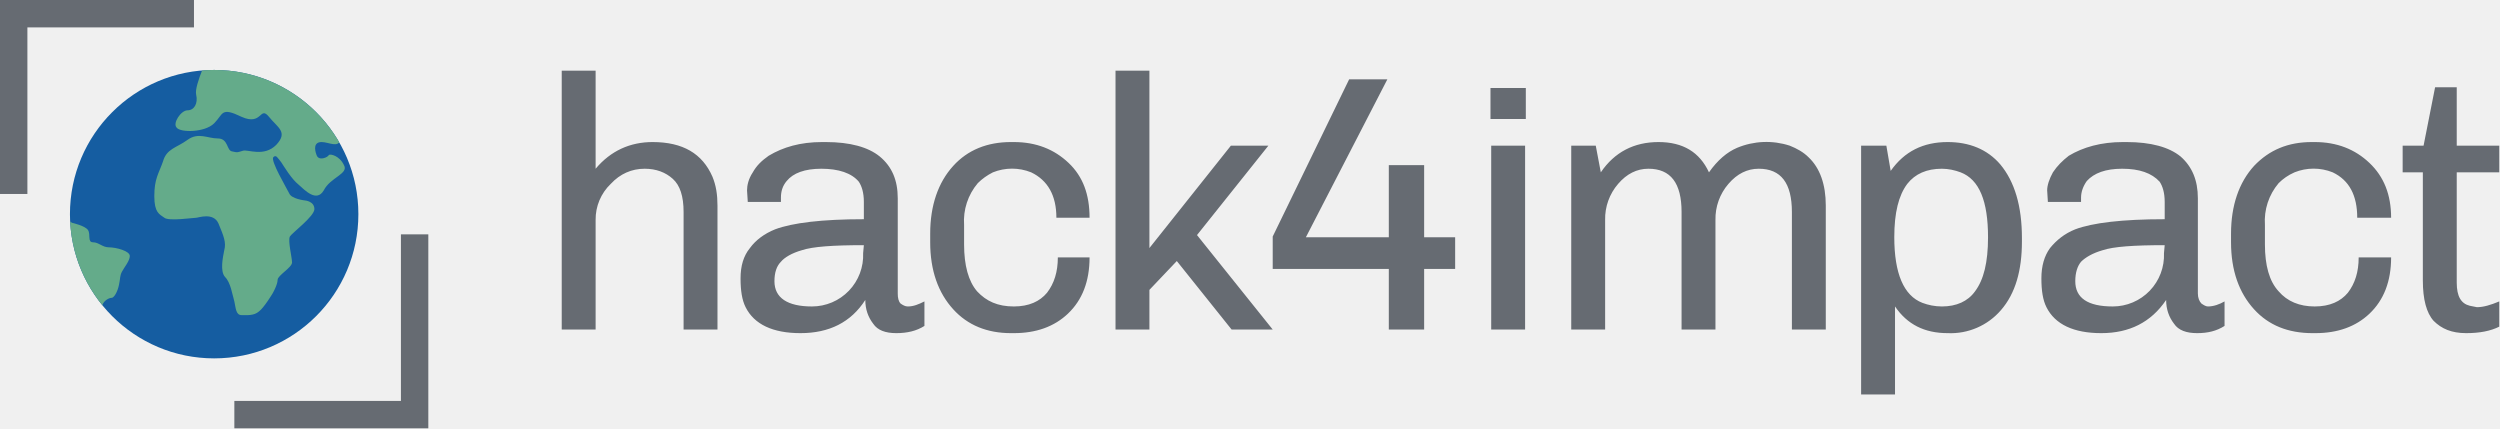
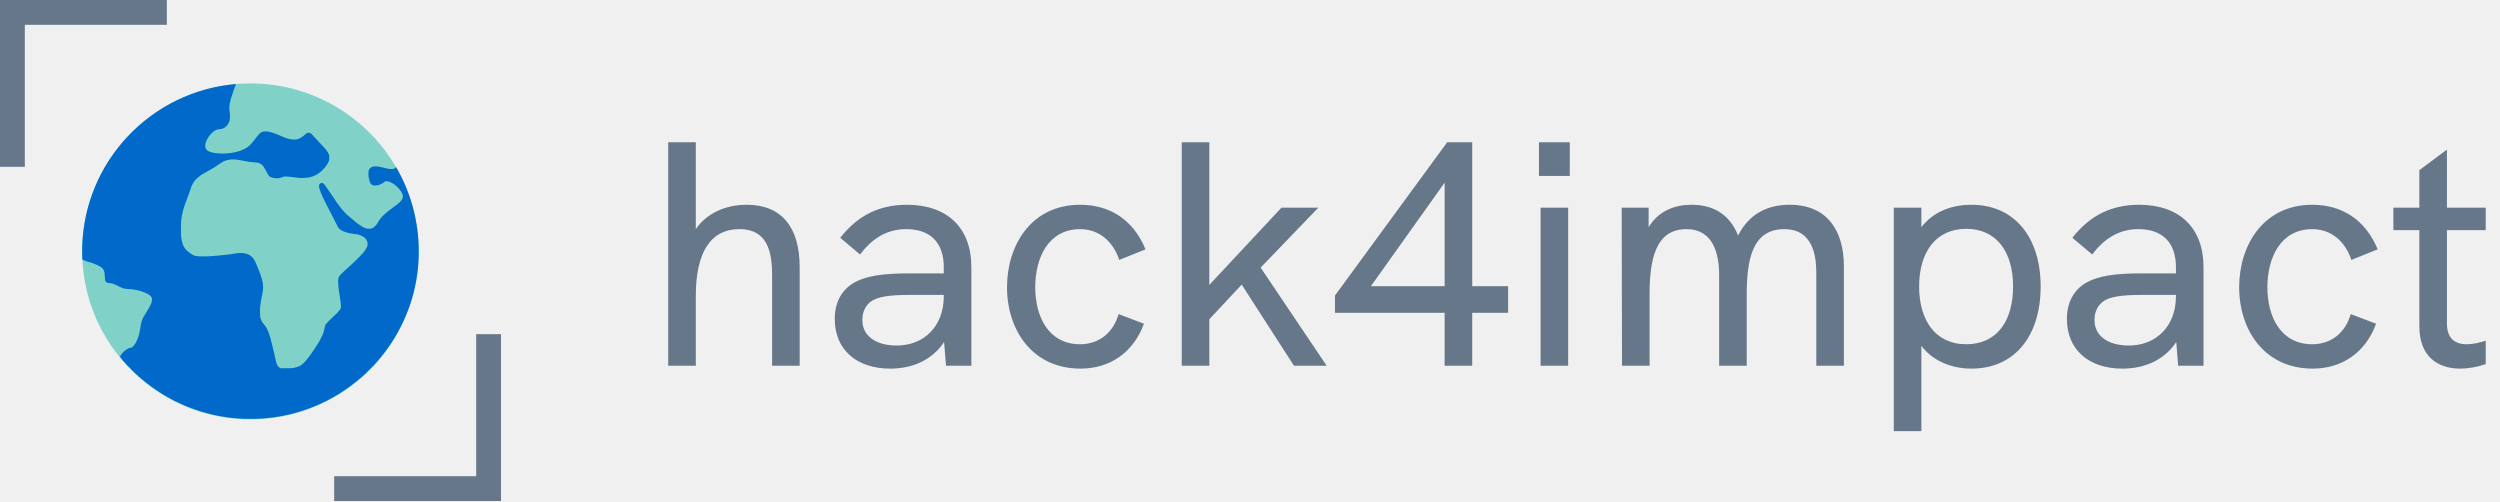
- <svg xmlns="http://www.w3.org/2000/svg" xmlns:xlink="http://www.w3.org/1999/xlink" viewBox="0 0 3467 594">
-   <defs />
-   <defs>
-     <path id="a" d="M200 400a200 200 0 100-400 200 200 0 000 400z" />
-   </defs>
-   <g fill="none" fill-rule="evenodd">
-     <path stroke="#666B72" stroke-width="38" d="M19 269V19h250M575 325v250H325" />
-     <path fill="#666B72" d="M2068 457V202h47v255h-47zm-1-335h49v43h-49v-43zM1765 328l106-218h53l-113 219h115V229h49v100h43v44h-43v84h-49v-84h-161v-45z" />
-     <path fill="#155DA1" d="M297 497a200 200 0 100-400 200 200 0 000 400z" />
-     <g transform="translate(97 97)">
-       <mask id="b" fill="#fff">
-         <use xlink:href="#a" />
-       </mask>
-       <use xlink:href="#a" />
-       <path fill="#64AB8A" d="M240 112c-7 2-7 3-15 1-8-1-5-18-20-18-14 0-27-9-42 2s-29 12-34 30c-6 17-12 24-12 48 0 23 7 25 14 30 6 5 40 0 44 0 3 0 24-8 31 8 7 17 11 26 8 37-2 10-6 29 1 37 8 8 10 24 13 34 2 9 2 19 10 19s17 1 24-5c7-5 19-25 19-25s7-12 7-19c0-6 20-17 20-24s-6-30-3-36c3-5 34-28 34-38 0-11-13-12-13-12s-19-2-22-10c-4-8-26-45-22-50 4-4 6 1 11 7 4 6 14 23 24 31 9 8 25 25 35 8 9-18 35-23 28-35-6-13-19-16-21-14-1 3-14 9-17 0-3-8-4-18 7-18 10 0 24 9 26-4s35 11 35 11 15 21 23 21 29-13 29-13l-5-81-131-47-131-13s-23 47-20 60-3 22-12 22-21 18-15 24c5 7 39 7 52-6s9-23 38-9c29 13 25-16 38 0 12 15 27 21 10 39-17 17-39 6-46 8zM3 212s18 4 22 10-1 17 7 17 13 7 22 7c10 0 29 5 29 12s-8 16-11 22-2 9-4 18c-2 10-7 18-10 18-4 0-11 4-13 10-2 5-2 10-11 17s-7 17-16 17-14 14-14 14l-34-121s-3-53 7-53c9 0 13 4 13 4l13 8z" mask="url(#b)" />
-     </g>
-     <path fill="#666B72" d="M826 234c21-25 48-37 79-37 42 0 69 16 83 48 5 12 7 25 7 40v172h-47V294c0-22-5-37-15-46s-23-14-39-14c-18 0-34 7-47 21a68 68 0 00-21 50v152h-47V98h47v136zm372 106c-43 0-71 2-86 7-14 4-24 10-29 16-6 6-9 15-9 27 0 23 18 35 52 35a71 71 0 0071-74l1-11zm2 76c-20 31-50 46-90 46-38 0-64-12-76-36-5-10-7-23-7-40s4-31 13-42c8-11 20-20 35-26 24-9 65-14 123-14v-24c0-13-3-22-7-28-10-12-28-18-52-18-23 0-39 6-48 17-6 7-8 15-8 23v6h-46l-1-16c0-7 2-16 8-25 5-9 12-16 22-23 20-12 44-19 74-19h5c34 0 59 7 75 20 17 14 25 33 25 58v132c0 6 1 11 4 14 3 2 6 4 10 4 8 0 15-3 23-7v34c-11 7-24 10-39 10s-26-4-32-13c-7-9-11-20-11-33zm311-59c0 33-10 59-30 78-19 18-44 27-75 27h-4c-33 0-60-11-80-33-21-23-32-54-32-93v-12c0-39 11-71 32-94 20-22 47-33 80-33h4c31 0 56 10 76 29s29 44 29 76h-46c0-31-12-52-35-63a71 71 0 00-53 0c-8 4-15 9-21 15a81 81 0 00-19 58v27c0 29 6 51 18 65 13 14 29 21 51 21 21 0 36-7 46-19 10-13 15-29 15-49h44zm197 100l-76-95-38 40v55h-47V98h47v246l113-142h52l-99 124 105 131h-57zM2332 294c0-40-15-60-46-60-16 0-30 7-42 21a74 74 0 00-18 50v152h-47V202h34l7 37c19-28 46-42 80-42s57 14 70 42c12-17 25-28 39-34a105 105 0 0173-3c10 4 19 9 26 16 16 15 24 38 24 67v172h-47V294c0-40-15-60-46-60-16 0-30 7-42 21a74 74 0 00-18 50v152h-47V294zm296 131v122h-47V202h35l6 35c19-27 45-40 79-40 30 0 55 10 73 31 20 24 30 58 30 102v5c0 40-9 72-29 95a92 92 0 01-74 32c-32 0-56-12-73-37zm129-96c0-50-12-80-38-90-8-3-17-5-26-5-21 0-37 7-48 21-12 16-18 40-18 74 0 50 13 81 39 91 8 3 17 5 27 5 20 0 36-7 46-21 12-16 18-40 18-75zm245 11c-43 0-71 2-86 7-14 4-24 10-30 16-5 6-8 15-8 27 0 23 17 35 52 35a71 71 0 0071-74l1-11zm2 76c-21 31-51 46-90 46-38 0-64-12-76-36-5-10-7-23-7-40s4-31 12-42c9-11 20-20 35-26 24-9 65-14 124-14v-24c0-13-3-22-7-28-11-12-28-18-52-18-23 0-39 6-49 17-5 7-8 15-8 23v6h-46l-1-16c0-7 3-16 8-25 6-9 13-16 22-23 20-12 45-19 75-19h5c34 0 59 7 75 20 16 14 24 33 24 58v132c0 6 2 11 5 14 3 2 6 4 9 4 8 0 16-3 23-7v34c-11 7-23 10-38 10s-26-4-32-13c-7-9-11-20-11-33zm312-59c0 33-10 59-30 78-19 18-44 27-75 27h-4c-34 0-61-11-81-33-21-23-32-54-32-93v-12c0-39 11-71 32-94 21-22 47-33 80-33h4c31 0 56 10 76 29s30 44 30 76h-47c0-31-11-52-34-63a71 71 0 00-53 0c-9 4-16 9-22 15a81 81 0 00-19 58v27c0 29 6 51 19 65 12 14 29 21 50 21s36-7 46-19c10-13 15-29 15-49h45zm119 69c9 0 19-3 31-8v35c-12 6-27 9-46 9-20 0-34-6-45-17-10-11-15-30-15-56V239h-28v-37h29l16-81h30v81h59v37h-59v153c0 19 6 29 18 32l10 2z" />
-   </g>
+ <svg xmlns="http://www.w3.org/2000/svg" width="499" height="100" viewBox="0 0 499 100" fill="none">
+   <path d="M0 16.648V33.296H2.475H4.95V19.123V4.95H19.123H33.296V2.475V1.90735e-05H16.648H0V16.648Z" fill="#657788" />
+   <path d="M100 83.352V66.704H97.525H95.05V80.877V95.05H80.877H66.704V97.525V100H83.352H100V83.352Z" fill="#657788" />
+   <path d="M83.58 50.181C83.58 68.7 68.541 83.713 49.989 83.713C31.437 83.713 16.398 68.7 16.398 50.181C16.398 31.663 31.437 16.65 49.989 16.65C68.541 16.65 83.58 31.663 83.58 50.181Z" fill="#80D2C8" />
+   <path fill-rule="evenodd" clip-rule="evenodd" d="M47.108 16.772C30.182 18.207 16.834 32.171 16.408 49.336C16.407 49.538 16.407 49.765 16.407 50.016C16.408 50.501 16.409 50.866 16.411 51.139C16.418 51.38 16.427 51.622 16.439 51.862C16.443 51.868 16.446 51.868 16.45 51.862C16.472 51.834 16.503 51.809 16.519 51.809C16.535 51.809 16.641 51.872 16.756 51.947C16.872 52.021 17.021 52.093 17.084 52.105C17.252 52.134 17.994 52.352 18.325 52.464C19.688 52.938 20.44 53.388 20.68 53.877C20.82 54.167 20.867 54.389 20.898 54.941C20.951 55.827 20.973 55.967 21.104 56.179C21.244 56.404 21.391 56.463 21.943 56.519C22.439 56.569 22.72 56.666 23.559 57.084C24.538 57.57 24.788 57.648 25.468 57.686C26.522 57.745 27.124 57.839 27.945 58.066C29.158 58.406 29.978 58.871 30.287 59.389C30.321 59.445 30.331 59.557 30.331 59.794C30.328 60.075 30.312 60.162 30.228 60.412C30.034 60.98 29.75 61.504 29.008 62.667C28.35 63.693 28.256 63.965 27.994 65.534C27.82 66.588 27.67 67.152 27.392 67.811C27.012 68.709 26.46 69.401 26.123 69.401C25.627 69.401 24.648 70.084 24.214 70.733C23.999 71.054 23.946 71.179 23.989 71.263C24.011 71.304 24.039 71.335 24.055 71.335C24.067 71.335 24.08 71.351 24.08 71.366C24.08 71.385 24.111 71.435 24.152 71.475C24.189 71.516 24.258 71.594 24.304 71.653C24.351 71.709 24.42 71.79 24.454 71.831C24.488 71.875 24.51 71.928 24.501 71.95C24.495 71.975 24.501 71.984 24.517 71.975C24.557 71.95 24.863 72.274 24.844 72.324C24.838 72.349 24.85 72.355 24.881 72.343C24.922 72.327 24.928 72.336 24.913 72.377C24.9 72.408 24.903 72.424 24.922 72.411C24.941 72.399 24.975 72.414 25.003 72.439C25.028 72.467 25.044 72.489 25.034 72.489C25.025 72.489 25.106 72.583 25.218 72.698C25.331 72.817 25.415 72.929 25.405 72.951C25.396 72.976 25.405 72.982 25.424 72.97C25.443 72.957 25.593 73.091 25.767 73.272C25.939 73.45 26.092 73.609 26.107 73.628C26.151 73.668 26.354 73.871 26.382 73.899L26.382 73.899C26.388 73.906 26.434 73.949 26.501 74.014C26.563 74.074 26.643 74.151 26.728 74.233C26.909 74.407 27.043 74.557 27.031 74.576C27.018 74.595 27.024 74.604 27.049 74.595C27.071 74.585 27.183 74.669 27.302 74.782C27.417 74.894 27.511 74.975 27.511 74.966C27.511 74.957 27.533 74.972 27.561 74.997C27.586 75.025 27.601 75.059 27.589 75.078C27.576 75.097 27.592 75.1 27.623 75.088C27.664 75.072 27.673 75.078 27.657 75.119C27.645 75.15 27.651 75.162 27.676 75.156C27.726 75.137 28.05 75.443 28.026 75.484C28.016 75.499 28.026 75.505 28.05 75.499C28.072 75.49 28.125 75.512 28.169 75.546C28.21 75.58 28.291 75.649 28.347 75.696C28.406 75.743 28.484 75.811 28.525 75.849C28.565 75.889 28.609 75.92 28.618 75.92C28.628 75.92 28.668 75.948 28.706 75.986C28.743 76.023 28.824 76.089 28.883 76.132C28.943 76.179 29.042 76.263 29.102 76.316C29.161 76.373 29.22 76.419 29.236 76.419C29.248 76.419 29.301 76.463 29.358 76.513C29.41 76.566 29.467 76.606 29.479 76.606C29.492 76.606 29.538 76.641 29.582 76.684C29.626 76.728 29.676 76.762 29.694 76.762C29.71 76.762 29.726 76.772 29.726 76.784C29.726 76.8 29.779 76.844 29.841 76.887C29.903 76.931 29.988 76.996 30.025 77.034C30.066 77.074 30.112 77.106 30.131 77.106C30.147 77.106 30.162 77.121 30.162 77.14C30.162 77.156 30.175 77.165 30.19 77.156C30.203 77.146 30.24 77.165 30.271 77.199C30.303 77.233 30.346 77.261 30.371 77.261C30.396 77.261 30.405 77.274 30.396 77.293C30.387 77.311 30.399 77.324 30.424 77.324C30.452 77.324 30.474 77.336 30.474 77.355C30.474 77.371 30.496 77.386 30.521 77.386C30.546 77.386 30.599 77.421 30.642 77.464C30.686 77.508 30.736 77.542 30.755 77.542C30.77 77.542 30.786 77.555 30.786 77.573C30.786 77.589 30.808 77.605 30.833 77.605C30.858 77.605 30.88 77.614 30.88 77.626C30.88 77.642 30.951 77.692 31.036 77.745C31.123 77.795 31.192 77.848 31.192 77.86C31.192 77.873 31.213 77.885 31.238 77.885C31.263 77.885 31.285 77.898 31.285 77.91C31.285 77.926 31.341 77.963 31.41 77.998C31.479 78.029 31.535 78.066 31.535 78.079C31.535 78.094 31.55 78.104 31.566 78.104C31.584 78.104 31.625 78.129 31.659 78.157C31.691 78.188 31.772 78.241 31.837 78.275C31.903 78.309 31.977 78.359 32.002 78.384C32.027 78.409 32.108 78.459 32.18 78.494C32.255 78.528 32.314 78.565 32.314 78.578C32.314 78.593 32.336 78.603 32.361 78.603C32.386 78.603 32.408 78.615 32.408 78.634C32.408 78.65 32.43 78.665 32.458 78.665C32.483 78.665 32.495 78.678 32.486 78.696C32.477 78.712 32.489 78.728 32.517 78.728C32.542 78.728 32.62 78.762 32.689 78.805C32.757 78.849 32.826 78.883 32.845 78.883C32.86 78.883 32.876 78.896 32.876 78.915C32.876 78.93 32.898 78.946 32.923 78.946C32.948 78.946 32.969 78.955 32.969 78.968C32.969 78.983 33.032 79.021 33.11 79.055C33.188 79.089 33.25 79.127 33.25 79.139C33.25 79.155 33.272 79.164 33.297 79.164C33.322 79.164 33.344 79.177 33.344 79.195C33.344 79.211 33.366 79.227 33.391 79.227C33.416 79.227 33.437 79.239 33.437 79.258C33.437 79.273 33.459 79.289 33.487 79.289C33.543 79.289 33.727 79.386 33.743 79.42C33.749 79.436 33.774 79.445 33.799 79.445C33.824 79.445 33.843 79.454 33.843 79.47C33.843 79.495 34.071 79.601 34.123 79.601C34.142 79.601 34.155 79.613 34.155 79.632C34.155 79.648 34.176 79.663 34.202 79.663C34.226 79.663 34.248 79.676 34.248 79.694C34.248 79.71 34.276 79.726 34.311 79.726C34.345 79.726 34.373 79.738 34.373 79.757C34.373 79.772 34.395 79.788 34.42 79.788C34.445 79.788 34.467 79.8 34.467 79.819C34.467 79.835 34.489 79.85 34.513 79.85C34.566 79.85 34.882 80.01 34.897 80.044C34.903 80.059 34.934 80.069 34.969 80.069C35 80.069 35.028 80.084 35.028 80.103C35.028 80.119 35.041 80.128 35.053 80.119C35.069 80.109 35.125 80.131 35.178 80.165C35.234 80.197 35.299 80.225 35.324 80.225C35.349 80.225 35.371 80.237 35.371 80.256C35.371 80.272 35.402 80.287 35.44 80.287C35.477 80.287 35.496 80.296 35.487 80.309C35.465 80.328 35.624 80.399 35.77 80.434C35.808 80.443 35.839 80.462 35.839 80.477C35.839 80.493 35.867 80.505 35.901 80.505C35.936 80.505 35.964 80.518 35.964 80.537C35.964 80.552 35.992 80.568 36.026 80.568C36.06 80.568 36.089 80.58 36.089 80.599C36.089 80.615 36.11 80.63 36.135 80.63C36.16 80.63 36.254 80.665 36.344 80.708C36.432 80.752 36.525 80.786 36.547 80.786C36.572 80.786 36.581 80.799 36.572 80.817C36.56 80.836 36.588 80.849 36.631 80.849C36.675 80.849 36.712 80.861 36.712 80.88C36.712 80.895 36.734 80.911 36.762 80.911C36.809 80.911 36.968 80.973 37.093 81.039C37.124 81.054 37.171 81.067 37.196 81.067C37.221 81.067 37.243 81.079 37.243 81.098C37.243 81.114 37.28 81.129 37.324 81.129C37.367 81.129 37.395 81.142 37.383 81.16C37.374 81.179 37.395 81.192 37.436 81.192C37.477 81.192 37.548 81.213 37.598 81.238C37.645 81.263 37.714 81.285 37.745 81.285C37.779 81.285 37.804 81.298 37.804 81.316C37.804 81.332 37.842 81.348 37.885 81.348C37.929 81.348 37.957 81.36 37.944 81.379C37.932 81.397 37.96 81.41 38.004 81.41C38.047 81.41 38.085 81.422 38.085 81.438C38.085 81.454 38.141 81.472 38.21 81.485C38.281 81.494 38.366 81.519 38.397 81.535C38.414 81.544 38.437 81.555 38.459 81.566C38.482 81.577 38.504 81.588 38.522 81.597C38.556 81.613 38.612 81.628 38.646 81.628C38.684 81.628 38.702 81.641 38.693 81.659C38.681 81.678 38.715 81.691 38.768 81.691C38.821 81.691 38.865 81.703 38.865 81.719C38.865 81.734 38.927 81.756 39.005 81.766C39.08 81.778 39.152 81.8 39.161 81.819C39.173 81.834 39.214 81.847 39.258 81.847C39.298 81.847 39.333 81.859 39.333 81.878C39.333 81.893 39.376 81.909 39.426 81.909C39.479 81.909 39.52 81.921 39.52 81.94C39.52 81.956 39.563 81.971 39.613 81.971C39.666 81.971 39.707 81.984 39.707 81.999C39.707 82.015 39.779 82.037 39.863 82.049C39.95 82.062 40.019 82.084 40.019 82.099C40.019 82.115 40.062 82.127 40.112 82.127C40.165 82.127 40.206 82.14 40.206 82.159C40.206 82.174 40.256 82.19 40.318 82.19C40.384 82.19 40.421 82.202 40.409 82.221C40.396 82.24 40.43 82.252 40.493 82.252C40.549 82.255 40.652 82.274 40.721 82.299C40.789 82.324 40.877 82.346 40.917 82.346C40.955 82.346 40.986 82.358 40.986 82.377C40.986 82.392 41.036 82.408 41.095 82.408C41.154 82.408 41.204 82.421 41.204 82.439C41.204 82.455 41.254 82.471 41.316 82.471C41.376 82.471 41.419 82.483 41.41 82.499C41.401 82.514 41.482 82.536 41.594 82.549C41.706 82.558 41.803 82.583 41.812 82.598C41.825 82.614 41.878 82.626 41.937 82.626C41.996 82.626 42.052 82.639 42.062 82.658C42.071 82.673 42.13 82.689 42.19 82.689C42.249 82.689 42.296 82.701 42.296 82.72C42.296 82.736 42.352 82.751 42.42 82.751C42.489 82.751 42.545 82.764 42.545 82.779C42.545 82.795 42.657 82.817 42.795 82.829C42.932 82.842 43.044 82.864 43.044 82.879C43.044 82.895 43.107 82.907 43.185 82.907C43.263 82.907 43.325 82.92 43.325 82.938C43.325 82.954 43.387 82.97 43.465 82.97C43.543 82.97 43.606 82.982 43.606 83.001C43.606 83.016 43.678 83.032 43.765 83.032C43.849 83.032 43.914 83.044 43.905 83.06C43.896 83.076 44.033 83.097 44.214 83.11C44.395 83.122 44.551 83.144 44.56 83.16C44.57 83.175 44.644 83.188 44.732 83.188C44.816 83.188 44.885 83.2 44.885 83.219C44.885 83.238 44.972 83.25 45.087 83.25C45.203 83.25 45.29 83.263 45.29 83.281C45.29 83.3 45.377 83.313 45.493 83.313C45.605 83.313 45.696 83.325 45.696 83.341C45.696 83.356 45.914 83.378 46.179 83.391C46.444 83.403 46.672 83.425 46.681 83.441C46.691 83.456 46.837 83.469 47.009 83.469C47.193 83.469 47.318 83.481 47.318 83.5C47.318 83.519 47.486 83.531 47.764 83.531C48.06 83.531 48.191 83.54 48.16 83.562C48.129 83.581 48.771 83.593 50 83.593C51.229 83.593 51.871 83.581 51.84 83.562C51.809 83.54 51.94 83.531 52.24 83.531C52.514 83.531 52.682 83.519 52.682 83.5C52.682 83.481 52.807 83.469 52.991 83.469C53.163 83.469 53.309 83.456 53.319 83.441C53.328 83.425 53.556 83.403 53.821 83.391C54.086 83.378 54.304 83.356 54.304 83.341C54.304 83.325 54.395 83.313 54.507 83.313C54.623 83.313 54.71 83.3 54.71 83.281C54.71 83.263 54.797 83.25 54.913 83.25C55.028 83.25 55.115 83.238 55.115 83.219C55.115 83.2 55.184 83.188 55.268 83.188C55.356 83.188 55.43 83.175 55.44 83.16C55.449 83.144 55.605 83.122 55.786 83.11C55.967 83.097 56.104 83.076 56.095 83.06C56.086 83.044 56.151 83.032 56.235 83.032C56.322 83.032 56.394 83.016 56.394 83.001C56.394 82.982 56.457 82.97 56.535 82.97C56.613 82.97 56.675 82.954 56.675 82.938C56.675 82.92 56.737 82.907 56.815 82.907C56.893 82.907 56.956 82.895 56.956 82.879C56.956 82.864 57.068 82.842 57.205 82.829C57.343 82.817 57.455 82.795 57.455 82.779C57.455 82.764 57.52 82.751 57.598 82.751C57.682 82.751 57.732 82.739 57.72 82.72C57.707 82.701 57.745 82.689 57.81 82.689C57.87 82.689 57.929 82.673 57.938 82.658C57.948 82.639 58.004 82.626 58.063 82.626C58.122 82.626 58.175 82.614 58.188 82.598C58.197 82.583 58.294 82.558 58.406 82.549C58.518 82.536 58.599 82.514 58.59 82.499C58.581 82.483 58.624 82.471 58.684 82.471C58.746 82.471 58.796 82.455 58.796 82.439C58.796 82.421 58.846 82.408 58.905 82.408C58.964 82.408 59.014 82.392 59.014 82.377C59.014 82.358 59.045 82.346 59.086 82.346C59.123 82.346 59.211 82.324 59.279 82.299C59.348 82.274 59.451 82.255 59.507 82.252C59.57 82.252 59.604 82.24 59.591 82.221C59.579 82.202 59.616 82.19 59.682 82.19C59.744 82.19 59.794 82.174 59.794 82.159C59.794 82.14 59.838 82.127 59.888 82.127C59.941 82.127 59.981 82.115 59.981 82.099C59.981 82.078 60.1 82.046 60.268 82.021C60.278 82.018 60.299 82.009 60.312 81.996C60.324 81.981 60.368 81.971 60.409 81.971C60.449 81.971 60.48 81.956 60.48 81.94C60.48 81.921 60.524 81.909 60.574 81.909C60.627 81.909 60.667 81.893 60.667 81.878C60.667 81.859 60.702 81.847 60.742 81.847C60.786 81.847 60.827 81.834 60.839 81.819C60.848 81.8 60.92 81.778 60.995 81.766C61.073 81.756 61.135 81.734 61.135 81.719C61.135 81.703 61.179 81.691 61.232 81.691C61.285 81.691 61.319 81.678 61.307 81.659C61.294 81.641 61.329 81.628 61.382 81.628C61.435 81.628 61.478 81.613 61.478 81.597C61.478 81.578 61.507 81.566 61.538 81.566C61.572 81.566 61.606 81.553 61.619 81.538C61.628 81.519 61.7 81.497 61.775 81.485C61.853 81.475 61.915 81.454 61.915 81.438C61.915 81.422 61.953 81.41 61.996 81.41C62.04 81.41 62.068 81.397 62.056 81.379C62.043 81.36 62.071 81.348 62.115 81.348C62.158 81.348 62.196 81.332 62.196 81.316C62.196 81.298 62.221 81.285 62.255 81.285C62.286 81.285 62.355 81.263 62.402 81.238C62.452 81.213 62.523 81.192 62.564 81.192C62.605 81.192 62.626 81.179 62.617 81.16C62.605 81.142 62.633 81.129 62.676 81.129C62.72 81.129 62.757 81.114 62.757 81.098C62.757 81.079 62.779 81.067 62.804 81.067C62.829 81.067 62.876 81.054 62.907 81.039C63.032 80.973 63.191 80.911 63.238 80.911C63.266 80.911 63.288 80.895 63.288 80.88C63.288 80.861 63.322 80.849 63.362 80.849C63.403 80.849 63.444 80.836 63.45 80.824C63.465 80.786 63.812 80.63 63.88 80.63C63.914 80.63 63.943 80.615 63.943 80.599C63.943 80.58 63.971 80.568 64.008 80.568C64.042 80.568 64.061 80.555 64.052 80.537C64.042 80.518 64.061 80.505 64.095 80.505C64.133 80.505 64.161 80.493 64.161 80.477C64.161 80.462 64.192 80.443 64.233 80.434C64.376 80.399 64.535 80.328 64.513 80.309C64.504 80.296 64.523 80.287 64.56 80.287C64.598 80.287 64.629 80.272 64.629 80.256C64.629 80.237 64.651 80.225 64.676 80.225C64.701 80.225 64.766 80.197 64.822 80.165C64.875 80.131 64.931 80.109 64.947 80.119C64.959 80.128 64.972 80.119 64.972 80.103C64.972 80.084 65 80.069 65.031 80.069C65.066 80.069 65.097 80.059 65.103 80.044C65.118 80.01 65.434 79.85 65.487 79.85C65.511 79.85 65.533 79.835 65.533 79.819C65.533 79.8 65.555 79.788 65.58 79.788C65.605 79.788 65.627 79.772 65.627 79.757C65.627 79.738 65.655 79.726 65.689 79.726C65.724 79.726 65.752 79.71 65.752 79.694C65.752 79.676 65.774 79.663 65.799 79.663C65.823 79.663 65.845 79.651 65.845 79.635C65.845 79.62 65.886 79.598 65.939 79.585C65.989 79.573 66.039 79.551 66.048 79.535C66.061 79.52 66.095 79.507 66.129 79.507C66.163 79.507 66.182 79.495 66.173 79.476C66.163 79.46 66.176 79.445 66.201 79.445C66.229 79.445 66.251 79.432 66.251 79.42C66.251 79.407 66.323 79.37 66.407 79.336C66.494 79.301 66.563 79.264 66.563 79.251C66.563 79.239 66.591 79.227 66.628 79.227C66.662 79.227 66.681 79.211 66.672 79.195C66.662 79.177 66.675 79.164 66.7 79.164C66.728 79.164 66.75 79.155 66.75 79.139C66.75 79.127 66.812 79.089 66.89 79.055C66.968 79.021 67.031 78.983 67.031 78.968C67.031 78.955 67.052 78.946 67.077 78.946C67.102 78.946 67.124 78.93 67.124 78.915C67.124 78.896 67.152 78.883 67.186 78.883C67.221 78.883 67.249 78.874 67.249 78.859C67.249 78.83 67.427 78.728 67.48 78.728C67.498 78.728 67.536 78.699 67.561 78.665C67.586 78.631 67.623 78.603 67.645 78.603C67.667 78.603 67.686 78.59 67.686 78.575C67.686 78.55 67.801 78.5 67.851 78.506C67.863 78.509 67.873 78.494 67.873 78.478C67.873 78.459 67.888 78.447 67.907 78.447C67.929 78.447 67.966 78.422 67.994 78.391C68.022 78.363 68.1 78.309 68.169 78.275C68.238 78.241 68.316 78.188 68.344 78.157C68.372 78.129 68.409 78.104 68.431 78.104C68.45 78.104 68.465 78.094 68.465 78.079C68.465 78.066 68.522 78.029 68.59 77.998C68.659 77.963 68.715 77.926 68.715 77.91C68.715 77.898 68.731 77.885 68.746 77.885C68.765 77.885 68.808 77.86 68.843 77.826C68.877 77.795 68.958 77.742 69.021 77.711C69.083 77.676 69.158 77.626 69.186 77.595C69.214 77.567 69.248 77.542 69.264 77.542C69.279 77.542 69.314 77.514 69.339 77.483C69.361 77.449 69.392 77.427 69.407 77.436C69.42 77.445 69.432 77.436 69.432 77.421C69.432 77.402 69.454 77.386 69.479 77.386C69.504 77.386 69.526 77.371 69.526 77.355C69.526 77.336 69.548 77.324 69.576 77.324C69.601 77.324 69.613 77.308 69.604 77.293C69.594 77.274 69.604 77.261 69.629 77.261C69.651 77.261 69.701 77.233 69.735 77.202C69.772 77.168 69.81 77.149 69.819 77.159C69.828 77.171 69.838 77.162 69.838 77.143C69.838 77.121 69.853 77.106 69.869 77.106C69.888 77.106 69.944 77.065 70 77.012C70.053 76.962 70.109 76.918 70.122 76.918C70.134 76.918 70.181 76.884 70.225 76.84C70.268 76.797 70.312 76.762 70.321 76.762C70.331 76.762 70.374 76.728 70.418 76.684C70.462 76.641 70.508 76.606 70.521 76.606C70.533 76.606 70.59 76.563 70.642 76.513C70.699 76.46 70.752 76.419 70.764 76.419C70.78 76.419 70.852 76.363 70.923 76.295C70.998 76.226 71.07 76.17 71.079 76.17C71.092 76.17 71.16 76.114 71.235 76.045C71.307 75.976 71.372 75.92 71.382 75.92C71.391 75.92 71.435 75.889 71.475 75.849C71.516 75.811 71.594 75.743 71.653 75.696C71.709 75.649 71.79 75.58 71.831 75.546C71.875 75.512 71.928 75.49 71.95 75.499C71.974 75.505 71.984 75.499 71.974 75.484C71.953 75.446 72.264 75.153 72.321 75.159C72.343 75.162 72.352 75.144 72.339 75.115C72.327 75.081 72.336 75.072 72.377 75.088C72.408 75.1 72.424 75.097 72.411 75.078C72.389 75.041 72.474 74.947 72.502 74.975C72.511 74.988 72.52 74.978 72.52 74.96C72.52 74.938 72.536 74.922 72.555 74.922C72.573 74.922 72.645 74.86 72.717 74.782C72.785 74.704 72.86 74.644 72.882 74.654C72.91 74.663 72.916 74.654 72.904 74.62C72.888 74.582 72.898 74.573 72.935 74.588C72.973 74.601 72.979 74.595 72.966 74.557C72.951 74.517 72.96 74.51 73.001 74.526C73.035 74.538 73.047 74.535 73.032 74.513C73.016 74.489 73.372 74.117 73.618 73.905C73.64 73.887 73.681 73.84 73.706 73.805C73.737 73.756 73.755 73.749 73.774 73.777C73.79 73.802 73.799 73.79 73.799 73.743C73.799 73.703 73.812 73.678 73.824 73.687C73.84 73.696 73.871 73.674 73.896 73.637C73.98 73.515 74.102 73.397 74.124 73.416C74.133 73.425 74.142 73.419 74.142 73.397C74.142 73.338 74.476 73.01 74.513 73.032C74.535 73.047 74.538 73.035 74.526 73.001C74.51 72.96 74.516 72.951 74.557 72.966C74.594 72.979 74.601 72.973 74.588 72.935C74.573 72.898 74.582 72.888 74.62 72.904C74.654 72.916 74.663 72.91 74.654 72.882C74.644 72.857 74.672 72.811 74.716 72.776C74.76 72.742 74.797 72.698 74.797 72.676C74.797 72.658 74.813 72.651 74.828 72.661C74.847 72.67 74.86 72.664 74.86 72.642C74.86 72.623 74.891 72.58 74.928 72.549C74.963 72.514 74.984 72.489 74.972 72.489C74.96 72.489 74.972 72.467 74.997 72.439C75.025 72.414 75.059 72.399 75.078 72.411C75.097 72.424 75.1 72.408 75.087 72.377C75.072 72.333 75.078 72.327 75.122 72.343C75.156 72.355 75.168 72.352 75.156 72.33C75.144 72.314 75.172 72.265 75.215 72.224C75.259 72.183 75.296 72.134 75.296 72.115C75.296 72.096 75.312 72.09 75.328 72.099C75.346 72.109 75.359 72.102 75.359 72.084C75.359 72.031 75.446 71.953 75.484 71.975C75.499 71.984 75.505 71.975 75.496 71.95C75.487 71.925 75.515 71.868 75.558 71.825C75.602 71.778 75.639 71.734 75.639 71.725C75.639 71.716 75.671 71.675 75.711 71.635C75.749 71.594 75.799 71.532 75.823 71.497C75.848 71.46 75.88 71.438 75.895 71.447C75.908 71.457 75.92 71.432 75.92 71.391C75.92 71.335 75.926 71.329 75.951 71.366C75.976 71.407 75.983 71.404 75.983 71.354C75.983 71.323 76.017 71.263 76.061 71.223C76.104 71.182 76.138 71.135 76.138 71.117C76.138 71.098 76.154 71.092 76.17 71.101C76.188 71.111 76.201 71.092 76.201 71.054C76.201 71.017 76.216 70.998 76.232 71.008C76.251 71.017 76.263 71.004 76.263 70.98C76.263 70.955 76.298 70.908 76.341 70.874C76.385 70.839 76.419 70.789 76.419 70.758C76.419 70.73 76.435 70.718 76.45 70.727C76.469 70.736 76.482 70.724 76.482 70.693C76.482 70.652 76.491 70.649 76.525 70.677C76.563 70.708 76.566 70.702 76.553 70.652C76.544 70.608 76.553 70.58 76.588 70.568C76.616 70.558 76.638 70.527 76.638 70.502C76.638 70.446 76.716 70.365 76.744 70.39C76.753 70.403 76.762 70.377 76.762 70.34C76.762 70.303 76.775 70.281 76.793 70.29C76.812 70.3 76.825 70.293 76.825 70.275C76.825 70.222 76.937 70.084 76.962 70.109C76.971 70.119 76.981 70.103 76.981 70.069C76.981 70.034 77.009 69.988 77.043 69.963C77.077 69.938 77.105 69.9 77.105 69.879C77.105 69.857 77.121 69.838 77.14 69.838C77.155 69.838 77.165 69.826 77.155 69.813C77.146 69.797 77.168 69.766 77.202 69.744C77.233 69.719 77.261 69.673 77.261 69.641C77.261 69.61 77.277 69.595 77.293 69.604C77.311 69.613 77.324 69.601 77.324 69.57C77.324 69.529 77.333 69.526 77.367 69.554C77.402 69.582 77.405 69.576 77.395 69.513C77.386 69.464 77.405 69.417 77.461 69.361C77.505 69.317 77.542 69.264 77.542 69.245C77.542 69.23 77.558 69.214 77.573 69.214C77.592 69.214 77.605 69.192 77.605 69.164C77.605 69.139 77.617 69.124 77.633 69.133C77.648 69.142 77.67 69.117 77.679 69.074C77.692 69.03 77.714 68.996 77.729 68.996C77.748 68.996 77.76 68.974 77.76 68.946C77.76 68.921 77.776 68.908 77.792 68.918C77.81 68.927 77.823 68.908 77.823 68.874C77.823 68.837 77.838 68.809 77.854 68.809C77.873 68.809 77.885 68.787 77.885 68.759C77.885 68.734 77.898 68.718 77.913 68.728C77.929 68.737 77.951 68.712 77.96 68.668C77.973 68.625 77.994 68.59 78.01 68.59C78.029 68.59 78.041 68.562 78.041 68.525C78.041 68.49 78.057 68.472 78.072 68.481C78.091 68.49 78.104 68.469 78.104 68.428C78.104 68.372 78.11 68.366 78.135 68.403C78.16 68.441 78.166 68.437 78.166 68.384C78.166 68.347 78.188 68.3 78.213 68.278C78.238 68.257 78.26 68.219 78.26 68.194C78.26 68.166 78.278 68.154 78.3 68.163C78.331 68.175 78.341 68.157 78.331 68.097C78.319 68.032 78.325 68.023 78.35 68.06C78.378 68.097 78.384 68.094 78.384 68.035C78.384 67.998 78.397 67.966 78.412 67.966C78.428 67.966 78.45 67.932 78.459 67.888C78.472 67.845 78.493 67.811 78.509 67.811C78.528 67.811 78.54 67.782 78.54 67.748C78.54 67.714 78.556 67.686 78.571 67.686C78.59 67.686 78.603 67.664 78.603 67.636C78.603 67.611 78.618 67.598 78.634 67.608C78.653 67.617 78.665 67.598 78.665 67.561C78.665 67.523 78.681 67.505 78.696 67.514C78.715 67.523 78.727 67.505 78.727 67.467C78.727 67.433 78.749 67.396 78.774 67.386C78.799 67.374 78.821 67.34 78.821 67.308C78.821 67.277 78.837 67.249 78.852 67.249C78.871 67.249 78.883 67.221 78.883 67.183C78.883 67.149 78.899 67.13 78.915 67.14C78.933 67.149 78.946 67.13 78.946 67.093C78.946 67.056 78.961 67.037 78.977 67.046C78.996 67.056 79.008 67.037 79.008 67.003C79.008 66.968 79.03 66.921 79.055 66.893C79.08 66.868 79.102 66.822 79.102 66.79C79.102 66.744 79.108 66.741 79.133 66.781C79.158 66.819 79.164 66.809 79.164 66.741C79.164 66.691 79.177 66.659 79.195 66.672C79.214 66.681 79.227 66.663 79.227 66.628C79.227 66.591 79.242 66.563 79.258 66.563C79.276 66.563 79.289 66.535 79.289 66.504C79.289 66.469 79.311 66.422 79.336 66.394C79.361 66.369 79.382 66.326 79.382 66.298C79.382 66.27 79.398 66.257 79.414 66.266C79.432 66.276 79.445 66.257 79.445 66.22C79.445 66.182 79.46 66.164 79.476 66.173C79.495 66.182 79.507 66.164 79.507 66.129C79.507 66.092 79.52 66.064 79.535 66.064C79.551 66.064 79.573 66.014 79.582 65.955C79.594 65.895 79.616 65.845 79.632 65.845C79.651 65.845 79.663 65.824 79.663 65.799C79.663 65.774 79.679 65.752 79.694 65.752C79.713 65.752 79.725 65.724 79.725 65.686C79.725 65.652 79.741 65.633 79.757 65.643C79.775 65.652 79.788 65.639 79.788 65.612C79.788 65.583 79.81 65.54 79.835 65.515C79.86 65.487 79.882 65.44 79.882 65.406C79.882 65.374 79.897 65.346 79.913 65.346C79.931 65.346 79.944 65.318 79.944 65.284C79.944 65.25 79.96 65.222 79.975 65.222C79.994 65.222 80.006 65.194 80.006 65.156C80.006 65.122 80.022 65.103 80.037 65.112C80.056 65.125 80.069 65.097 80.069 65.053C80.069 65.01 80.084 64.972 80.103 64.972C80.118 64.972 80.125 64.96 80.115 64.941C80.106 64.922 80.112 64.91 80.128 64.91C80.147 64.91 80.162 64.882 80.162 64.847C80.162 64.813 80.178 64.785 80.193 64.785C80.212 64.785 80.225 64.748 80.225 64.698C80.225 64.632 80.231 64.623 80.256 64.66C80.278 64.694 80.287 64.679 80.287 64.598C80.287 64.517 80.296 64.501 80.318 64.535C80.343 64.573 80.349 64.563 80.349 64.498C80.349 64.451 80.371 64.395 80.396 64.367C80.424 64.342 80.446 64.311 80.443 64.301C80.437 64.205 80.449 64.161 80.474 64.177C80.493 64.189 80.505 64.161 80.505 64.114C80.505 64.067 80.518 64.039 80.537 64.052C80.555 64.064 80.568 64.036 80.568 63.989C80.568 63.943 80.58 63.915 80.599 63.927C80.618 63.937 80.63 63.911 80.63 63.868C80.63 63.827 80.652 63.771 80.677 63.743C80.702 63.718 80.724 63.668 80.724 63.634C80.724 63.596 80.739 63.568 80.755 63.568C80.774 63.568 80.786 63.531 80.786 63.487C80.786 63.444 80.799 63.416 80.817 63.428C80.836 63.441 80.848 63.413 80.848 63.366C80.848 63.322 80.861 63.291 80.876 63.3C80.892 63.309 80.911 63.263 80.923 63.194C80.933 63.126 80.958 63.069 80.973 63.069C80.992 63.069 81.004 63.032 81.004 62.988C81.004 62.945 81.017 62.916 81.036 62.929C81.054 62.941 81.067 62.907 81.067 62.851C81.067 62.795 81.079 62.761 81.098 62.773C81.117 62.785 81.129 62.751 81.129 62.695C81.129 62.642 81.142 62.605 81.157 62.614C81.173 62.623 81.192 62.577 81.204 62.508C81.213 62.439 81.238 62.383 81.254 62.383C81.273 62.383 81.285 62.34 81.285 62.286C81.285 62.233 81.298 62.199 81.316 62.212C81.335 62.224 81.347 62.19 81.347 62.127C81.347 62.049 81.357 62.037 81.379 62.071C81.389 62.087 81.396 62.093 81.401 62.087C81.403 62.083 81.405 62.078 81.406 62.074C81.409 62.062 81.41 62.042 81.41 62.015C81.41 61.962 81.422 61.915 81.438 61.915C81.457 61.915 81.478 61.853 81.491 61.775C81.5 61.697 81.522 61.644 81.538 61.653C81.553 61.663 81.566 61.625 81.566 61.575C81.566 61.522 81.581 61.479 81.597 61.479C81.616 61.479 81.628 61.435 81.628 61.382C81.628 61.329 81.641 61.295 81.659 61.307C81.678 61.319 81.691 61.288 81.691 61.232C81.691 61.182 81.706 61.136 81.725 61.129C81.74 61.123 81.765 61.061 81.775 60.986C81.784 60.914 81.803 60.864 81.819 60.873C81.834 60.883 81.847 60.839 81.847 60.777C81.847 60.708 81.859 60.671 81.878 60.683C81.896 60.696 81.909 60.658 81.909 60.593C81.909 60.53 81.924 60.48 81.94 60.48C81.959 60.48 81.971 60.44 81.971 60.39C81.971 60.34 81.987 60.293 82.006 60.287C82.024 60.281 82.046 60.209 82.055 60.128C82.065 60.047 82.087 59.981 82.099 59.981C82.115 59.981 82.127 59.938 82.127 59.885C82.127 59.832 82.14 59.797 82.158 59.81C82.177 59.822 82.19 59.776 82.19 59.694C82.19 59.61 82.199 59.576 82.218 59.601C82.233 59.629 82.249 59.576 82.261 59.461C82.271 59.361 82.296 59.276 82.314 59.27C82.33 59.264 82.346 59.202 82.346 59.136C82.346 59.061 82.358 59.018 82.377 59.03C82.395 59.042 82.408 58.996 82.408 58.915C82.408 58.818 82.417 58.793 82.439 58.827C82.443 58.834 82.447 58.837 82.45 58.839C82.456 58.814 82.463 58.789 82.47 58.764C82.47 58.751 82.47 58.736 82.47 58.718C82.47 58.621 82.48 58.578 82.498 58.603C82.502 58.61 82.507 58.611 82.511 58.606C82.519 58.575 82.527 58.543 82.535 58.512C82.539 58.487 82.542 58.458 82.545 58.425C82.558 58.303 82.579 58.203 82.598 58.203C82.614 58.203 82.626 58.147 82.626 58.079C82.626 58.01 82.642 57.954 82.657 57.954C82.676 57.954 82.689 57.898 82.689 57.826C82.689 57.751 82.701 57.708 82.72 57.72C82.723 57.722 82.725 57.722 82.728 57.722C82.735 57.688 82.743 57.654 82.751 57.62C82.751 57.612 82.751 57.604 82.751 57.595C82.751 57.517 82.764 57.458 82.779 57.467C82.781 57.469 82.783 57.468 82.785 57.465C82.797 57.414 82.808 57.364 82.819 57.313C82.823 57.283 82.826 57.25 82.829 57.215C82.845 57.04 82.86 56.962 82.879 56.99C82.881 56.994 82.884 56.996 82.886 56.997C82.893 56.964 82.9 56.93 82.906 56.897C82.907 56.882 82.907 56.865 82.907 56.847C82.907 56.716 82.916 56.672 82.938 56.706C82.94 56.709 82.942 56.711 82.943 56.713C82.952 56.669 82.961 56.624 82.969 56.58C82.969 56.577 82.969 56.575 82.969 56.572C82.969 56.46 82.982 56.398 83.001 56.41C83.001 56.41 83.001 56.41 83.002 56.411C83.012 56.356 83.022 56.302 83.032 56.248C83.032 56.155 83.044 56.087 83.06 56.095C83.08 55.981 83.1 55.867 83.119 55.752C83.123 55.692 83.125 55.63 83.125 55.574C83.125 55.502 83.138 55.462 83.157 55.474C83.159 55.476 83.162 55.476 83.164 55.475C83.172 55.425 83.18 55.375 83.188 55.325C83.188 55.316 83.188 55.306 83.188 55.296C83.188 55.167 83.196 55.118 83.215 55.142C83.227 55.06 83.239 54.978 83.251 54.897C83.253 54.794 83.262 54.734 83.274 54.725C83.323 54.364 83.367 54.001 83.404 53.637C83.412 53.532 83.42 53.447 83.428 53.399C83.442 53.243 83.456 53.087 83.469 52.93C83.471 52.805 83.476 52.734 83.486 52.714C83.548 51.878 83.58 51.033 83.58 50.181C83.58 44.042 81.928 38.289 79.042 33.34C79.027 33.355 79.011 33.373 78.993 33.394C78.896 33.503 78.759 33.618 78.674 33.659C78.537 33.724 78.484 33.734 78.088 33.731C77.623 33.731 77.523 33.715 76.609 33.481C75.811 33.275 75.443 33.216 74.984 33.216C74.613 33.216 74.535 33.225 74.332 33.294C73.974 33.416 73.749 33.631 73.609 33.989C73.546 34.152 73.537 34.227 73.537 34.669C73.534 35.038 73.55 35.243 73.593 35.449C73.665 35.808 73.84 36.426 73.902 36.544C73.983 36.703 74.208 36.897 74.392 36.965C74.61 37.049 75.091 37.056 75.39 36.981C75.845 36.865 76.404 36.591 76.656 36.363C76.847 36.188 76.978 36.142 77.215 36.17C77.898 36.254 78.665 36.678 79.339 37.352C79.71 37.723 79.9 37.96 80.137 38.347C80.368 38.731 80.418 38.89 80.406 39.224C80.396 39.47 80.384 39.529 80.293 39.704C80.05 40.172 79.685 40.518 78.606 41.298C76.815 42.592 76.089 43.288 75.511 44.255C75.225 44.738 75.078 44.938 74.853 45.153C74.626 45.371 74.482 45.465 74.22 45.574C74.058 45.639 73.983 45.649 73.659 45.649C73.172 45.649 72.957 45.583 72.302 45.243C72.065 45.119 71.46 44.698 71.135 44.432C70.983 44.308 70.14 43.596 69.994 43.472C69.95 43.434 69.847 43.347 69.76 43.278C69.124 42.776 68.434 42.053 67.87 41.298C67.308 40.543 67.224 40.421 66.5 39.333C66.017 38.609 65.727 38.185 65.362 37.679C65.329 37.635 65.231 37.491 65.136 37.351L65.122 37.33C64.722 36.728 64.482 36.497 64.261 36.494C64.052 36.494 63.746 36.728 63.69 36.94C63.628 37.177 63.755 37.742 64.036 38.441C64.317 39.145 64.504 39.548 65.184 40.892C65.499 41.519 65.77 42.043 65.783 42.062C65.795 42.078 65.901 42.274 66.017 42.499C66.071 42.603 66.133 42.721 66.191 42.829C66.254 42.95 66.311 43.058 66.344 43.122C66.7 43.787 67.118 44.607 67.233 44.869C67.536 45.555 67.673 45.708 68.284 46.051C68.793 46.335 69.788 46.597 70.789 46.709C71.51 46.791 71.871 46.89 72.324 47.137C73.019 47.517 73.362 48.038 73.369 48.721C73.369 48.999 73.316 49.186 73.15 49.498C73.044 49.701 72.704 50.206 72.592 50.328C72.561 50.362 72.467 50.474 72.383 50.577C72.299 50.68 71.934 51.064 71.572 51.429C71.026 51.981 70.705 52.29 69.819 53.104C69.811 53.11 69.785 53.135 69.746 53.17C69.691 53.22 69.61 53.294 69.526 53.369C69.442 53.444 69.361 53.517 69.306 53.568C69.267 53.603 69.24 53.627 69.233 53.634C69.225 53.641 69.18 53.683 69.11 53.747C69.001 53.847 68.83 54.003 68.646 54.173C67.842 54.913 67.642 55.15 67.542 55.49C67.483 55.693 67.474 56.666 67.53 57.09C67.548 57.23 67.576 57.458 67.592 57.595C67.623 57.857 67.732 58.625 67.779 58.921C67.979 60.165 68.06 60.786 68.06 61.098C68.06 61.475 68.013 61.6 67.723 61.984C67.483 62.299 67.286 62.499 66.656 63.079C65.961 63.715 65.2 64.476 65.072 64.666C64.875 64.953 64.819 65.103 64.785 65.427C64.741 65.814 64.629 66.257 64.504 66.547C64.489 66.582 64.432 66.716 64.379 66.844C64.279 67.074 63.946 67.754 63.827 67.966C63.231 69.014 62.024 70.792 61.276 71.725C60.511 72.673 60.016 73.051 59.23 73.278C58.562 73.472 58.288 73.5 57.081 73.503H56.036L55.852 73.409C55.471 73.216 55.228 72.792 55.053 72.018C54.959 71.597 54.938 71.497 54.9 71.304C54.894 71.276 54.886 71.239 54.877 71.195C54.832 70.988 54.756 70.634 54.71 70.431C54.703 70.403 54.69 70.351 54.674 70.288C54.657 70.218 54.636 70.134 54.616 70.056C54.548 69.785 54.42 69.258 54.304 68.762C54.033 67.611 53.821 66.884 53.556 66.223C53.297 65.568 53.041 65.134 52.667 64.707C52.212 64.189 52.09 63.93 51.928 63.147C51.878 62.898 51.878 61.591 51.928 61.182L51.931 61.157C51.969 60.869 51.98 60.781 52.074 60.184C52.089 60.094 52.099 60.029 52.109 59.964C52.139 59.788 52.174 59.612 52.311 58.921C52.48 58.066 52.523 57.751 52.526 57.358C52.526 56.884 52.43 56.248 52.274 55.677C52.158 55.272 51.85 54.37 51.728 54.092C51.7 54.03 51.666 53.949 51.653 53.915C51.628 53.852 51.185 52.789 51.101 52.589C50.914 52.149 50.667 51.706 50.49 51.497C50.144 51.086 49.626 50.758 49.108 50.627C48.344 50.431 47.523 50.459 46.195 50.721C46.117 50.736 45.914 50.761 45.742 50.78C45.516 50.8 45.298 50.824 44.735 50.887C44.599 50.902 44.442 50.919 44.261 50.939C42.346 51.151 40.63 51.232 39.701 51.157C38.774 51.083 38.615 51.02 37.804 50.427C36.853 49.729 36.469 49.08 36.232 47.77C36.132 47.221 36.104 46.762 36.104 45.711C36.104 44.554 36.148 43.921 36.279 43.154C36.401 42.446 36.65 41.519 36.878 40.908C36.896 40.863 36.926 40.779 36.958 40.691C36.975 40.643 36.992 40.594 37.009 40.549C37.024 40.508 37.039 40.466 37.053 40.428C37.082 40.345 37.107 40.276 37.118 40.253C37.146 40.187 37.548 39.124 37.648 38.849C37.751 38.575 37.919 38.079 38.035 37.723C38.487 36.316 39.145 35.53 40.611 34.648C40.739 34.57 41.182 34.32 41.594 34.093C42.006 33.865 42.402 33.637 42.474 33.587C42.545 33.54 42.611 33.5 42.623 33.5C42.657 33.5 42.982 33.285 43.59 32.86C44.27 32.386 44.598 32.205 45.047 32.056C45.877 31.778 46.591 31.747 47.77 31.937C47.988 31.971 48.899 32.146 49.08 32.19C49.208 32.218 49.426 32.258 49.769 32.315C49.872 32.333 50.265 32.368 50.642 32.392C51.02 32.417 51.41 32.458 51.507 32.483C51.806 32.561 52.115 32.745 52.358 32.985C52.639 33.26 52.76 33.45 53.147 34.211C53.674 35.24 53.815 35.365 54.616 35.512C55.359 35.649 55.599 35.63 56.273 35.396L56.753 35.231L57.174 35.234C57.427 35.237 57.779 35.265 58.063 35.306C59.273 35.487 59.707 35.527 60.377 35.527C61.915 35.527 63.091 35.109 64.117 34.195C64.694 33.681 65.299 32.913 65.527 32.408C65.699 32.028 65.736 31.862 65.733 31.457C65.73 31.129 65.721 31.054 65.646 30.852C65.43 30.281 65.156 29.913 64.108 28.821C63.303 27.982 63.154 27.823 62.96 27.589C62.667 27.237 62.617 27.183 62.352 26.915C62.021 26.581 61.878 26.5 61.603 26.497C61.335 26.497 61.254 26.541 60.786 26.94C60.122 27.508 59.847 27.664 59.245 27.82C59.055 27.87 58.291 27.863 58.016 27.807C57.424 27.689 57.009 27.552 56.301 27.24C55.39 26.834 55.156 26.741 54.554 26.544C53.762 26.285 53.503 26.232 53.013 26.232C52.208 26.232 51.887 26.454 51.051 27.573C50.09 28.865 49.601 29.329 48.777 29.744C47.748 30.262 46.525 30.552 45.053 30.63C44.18 30.677 43.11 30.615 42.576 30.49C42.545 30.481 42.488 30.467 42.429 30.454C42.405 30.448 42.381 30.442 42.358 30.437C42.108 30.378 41.753 30.253 41.572 30.156C40.855 29.776 40.77 28.971 41.329 27.823C41.519 27.43 41.794 27.046 42.155 26.675C42.72 26.089 43.253 25.796 43.749 25.796C43.902 25.796 44.248 25.736 44.439 25.677C44.685 25.599 44.941 25.431 45.2 25.172C45.427 24.947 45.49 24.86 45.611 24.61C45.839 24.139 45.886 23.93 45.905 23.331C45.917 22.889 45.908 22.767 45.848 22.458C45.692 21.647 45.755 20.902 46.073 19.791C46.075 19.784 46.078 19.773 46.082 19.761C46.103 19.69 46.145 19.548 46.182 19.417C46.351 18.83 46.659 17.942 46.99 17.078C47.034 16.966 47.075 16.858 47.108 16.772Z" fill="#0069CA" />
+   <path d="M149.056 40.872C144.64 40.872 140.992 42.664 138.88 45.736V28.392H133.376V73H138.88V59.112C138.88 50.28 141.888 45.736 147.584 45.736C152.064 45.736 154.112 48.552 154.112 54.696V73H159.616V53.352C159.616 45.224 155.904 40.872 149.056 40.872ZM181.018 40.872C175.514 40.872 171.226 42.984 167.706 47.464L171.674 50.792C174.17 47.464 177.178 45.736 180.89 45.736C185.69 45.736 188.378 48.424 188.378 53.288V54.568H181.402C176.09 54.568 172.954 55.08 170.586 56.36C168.026 57.768 166.618 60.328 166.618 63.656C166.618 69.736 170.906 73.576 177.69 73.576C182.426 73.576 186.202 71.656 188.442 68.264L188.826 73H193.882V53.288C193.882 45.48 189.082 40.872 181.018 40.872ZM178.97 68.968C174.746 68.968 172.122 66.984 172.122 63.912C172.122 62.312 172.698 61.096 173.722 60.264C175.066 59.24 177.242 58.856 182.042 58.856H188.378V59.176C188.378 65 184.538 68.968 178.97 68.968ZM215.657 73.576C221.545 73.576 226.217 70.376 228.329 64.616L223.273 62.696C222.185 66.472 219.305 68.712 215.593 68.712C209.321 68.712 206.633 63.272 206.633 57.32C206.633 51.368 209.321 45.736 215.593 45.736C219.241 45.736 222.121 48.04 223.401 51.88L228.649 49.768C226.153 43.752 221.417 40.872 215.593 40.872C205.801 40.872 201.001 49 201.001 57.32C201.001 65.96 206.121 73.576 215.657 73.576ZM235.876 73H241.38V63.72L247.844 56.808L258.276 73H264.804L251.62 53.416L263.14 41.448H255.78L241.38 56.872V28.392H235.876V73ZM293.854 57.128V28.392H288.862L266.462 58.984V62.44H288.35V73H293.854V62.44H301.022V57.128H293.854ZM273.63 57.128L288.35 36.456V57.128H273.63ZM307.181 35.112H313.325V28.392H307.181V35.112ZM307.501 73H313.005V41.448H307.501V73ZM357.223 40.872C352.679 40.872 349.095 42.728 346.919 47.016C345.191 42.6 341.735 40.872 337.639 40.872C334.247 40.872 331.047 42.088 329.063 45.352V41.448H323.687L323.751 73H329.255V58.856C329.255 52.008 330.343 45.736 336.615 45.736C341.927 45.736 343.143 50.6 343.143 54.888V73H348.647V58.856C348.647 52.008 349.671 45.736 356.135 45.736C362.407 45.736 362.535 52.136 362.535 54.76V73H368.039V53.16C368.039 46.12 364.775 40.872 357.223 40.872ZM393.489 40.872C389.393 40.872 385.809 42.344 383.505 45.352V41.448H378.001V86.056H383.505V69.032C385.617 71.848 389.265 73.576 393.489 73.576C402.257 73.576 407.313 66.92 407.313 57.192C407.313 47.464 402.193 40.872 393.489 40.872ZM392.465 68.712C386.193 68.712 383.057 63.784 383.057 57.192C383.057 50.344 386.385 45.672 392.465 45.672C398.417 45.672 401.809 50.152 401.809 57.192C401.809 64.04 398.609 68.712 392.465 68.712ZM426.956 40.872C421.452 40.872 417.164 42.984 413.644 47.464L417.612 50.792C420.108 47.464 423.116 45.736 426.828 45.736C431.628 45.736 434.316 48.424 434.316 53.288V54.568H427.34C422.028 54.568 418.892 55.08 416.524 56.36C413.964 57.768 412.556 60.328 412.556 63.656C412.556 69.736 416.844 73.576 423.628 73.576C428.364 73.576 432.14 71.656 434.38 68.264L434.764 73H439.82V53.288C439.82 45.48 435.02 40.872 426.956 40.872ZM424.908 68.968C420.684 68.968 418.06 66.984 418.06 63.912C418.06 62.312 418.635 61.096 419.66 60.264C421.004 59.24 423.18 58.856 427.98 58.856H434.316V59.176C434.316 65 430.476 68.968 424.908 68.968ZM461.594 73.576C467.482 73.576 472.154 70.376 474.266 64.616L469.21 62.696C468.122 66.472 465.242 68.712 461.53 68.712C455.258 68.712 452.57 63.272 452.57 57.32C452.57 51.368 455.258 45.736 461.53 45.736C465.178 45.736 468.058 48.04 469.338 51.88L474.586 49.768C472.09 43.752 467.354 40.872 461.53 40.872C451.738 40.872 446.938 49 446.938 57.32C446.938 65.96 452.058 73.576 461.594 73.576ZM496.15 45.928V41.448H488.406V29.864L482.902 33.96V41.448H477.718V45.928H482.902V65.128C482.902 71.08 486.486 73.576 491.03 73.576C492.694 73.576 494.422 73.256 496.15 72.68V68.008C494.742 68.456 493.462 68.712 492.374 68.712C489.878 68.712 488.406 67.432 488.406 64.552V45.928H496.15Z" fill="#657788" />
</svg>
